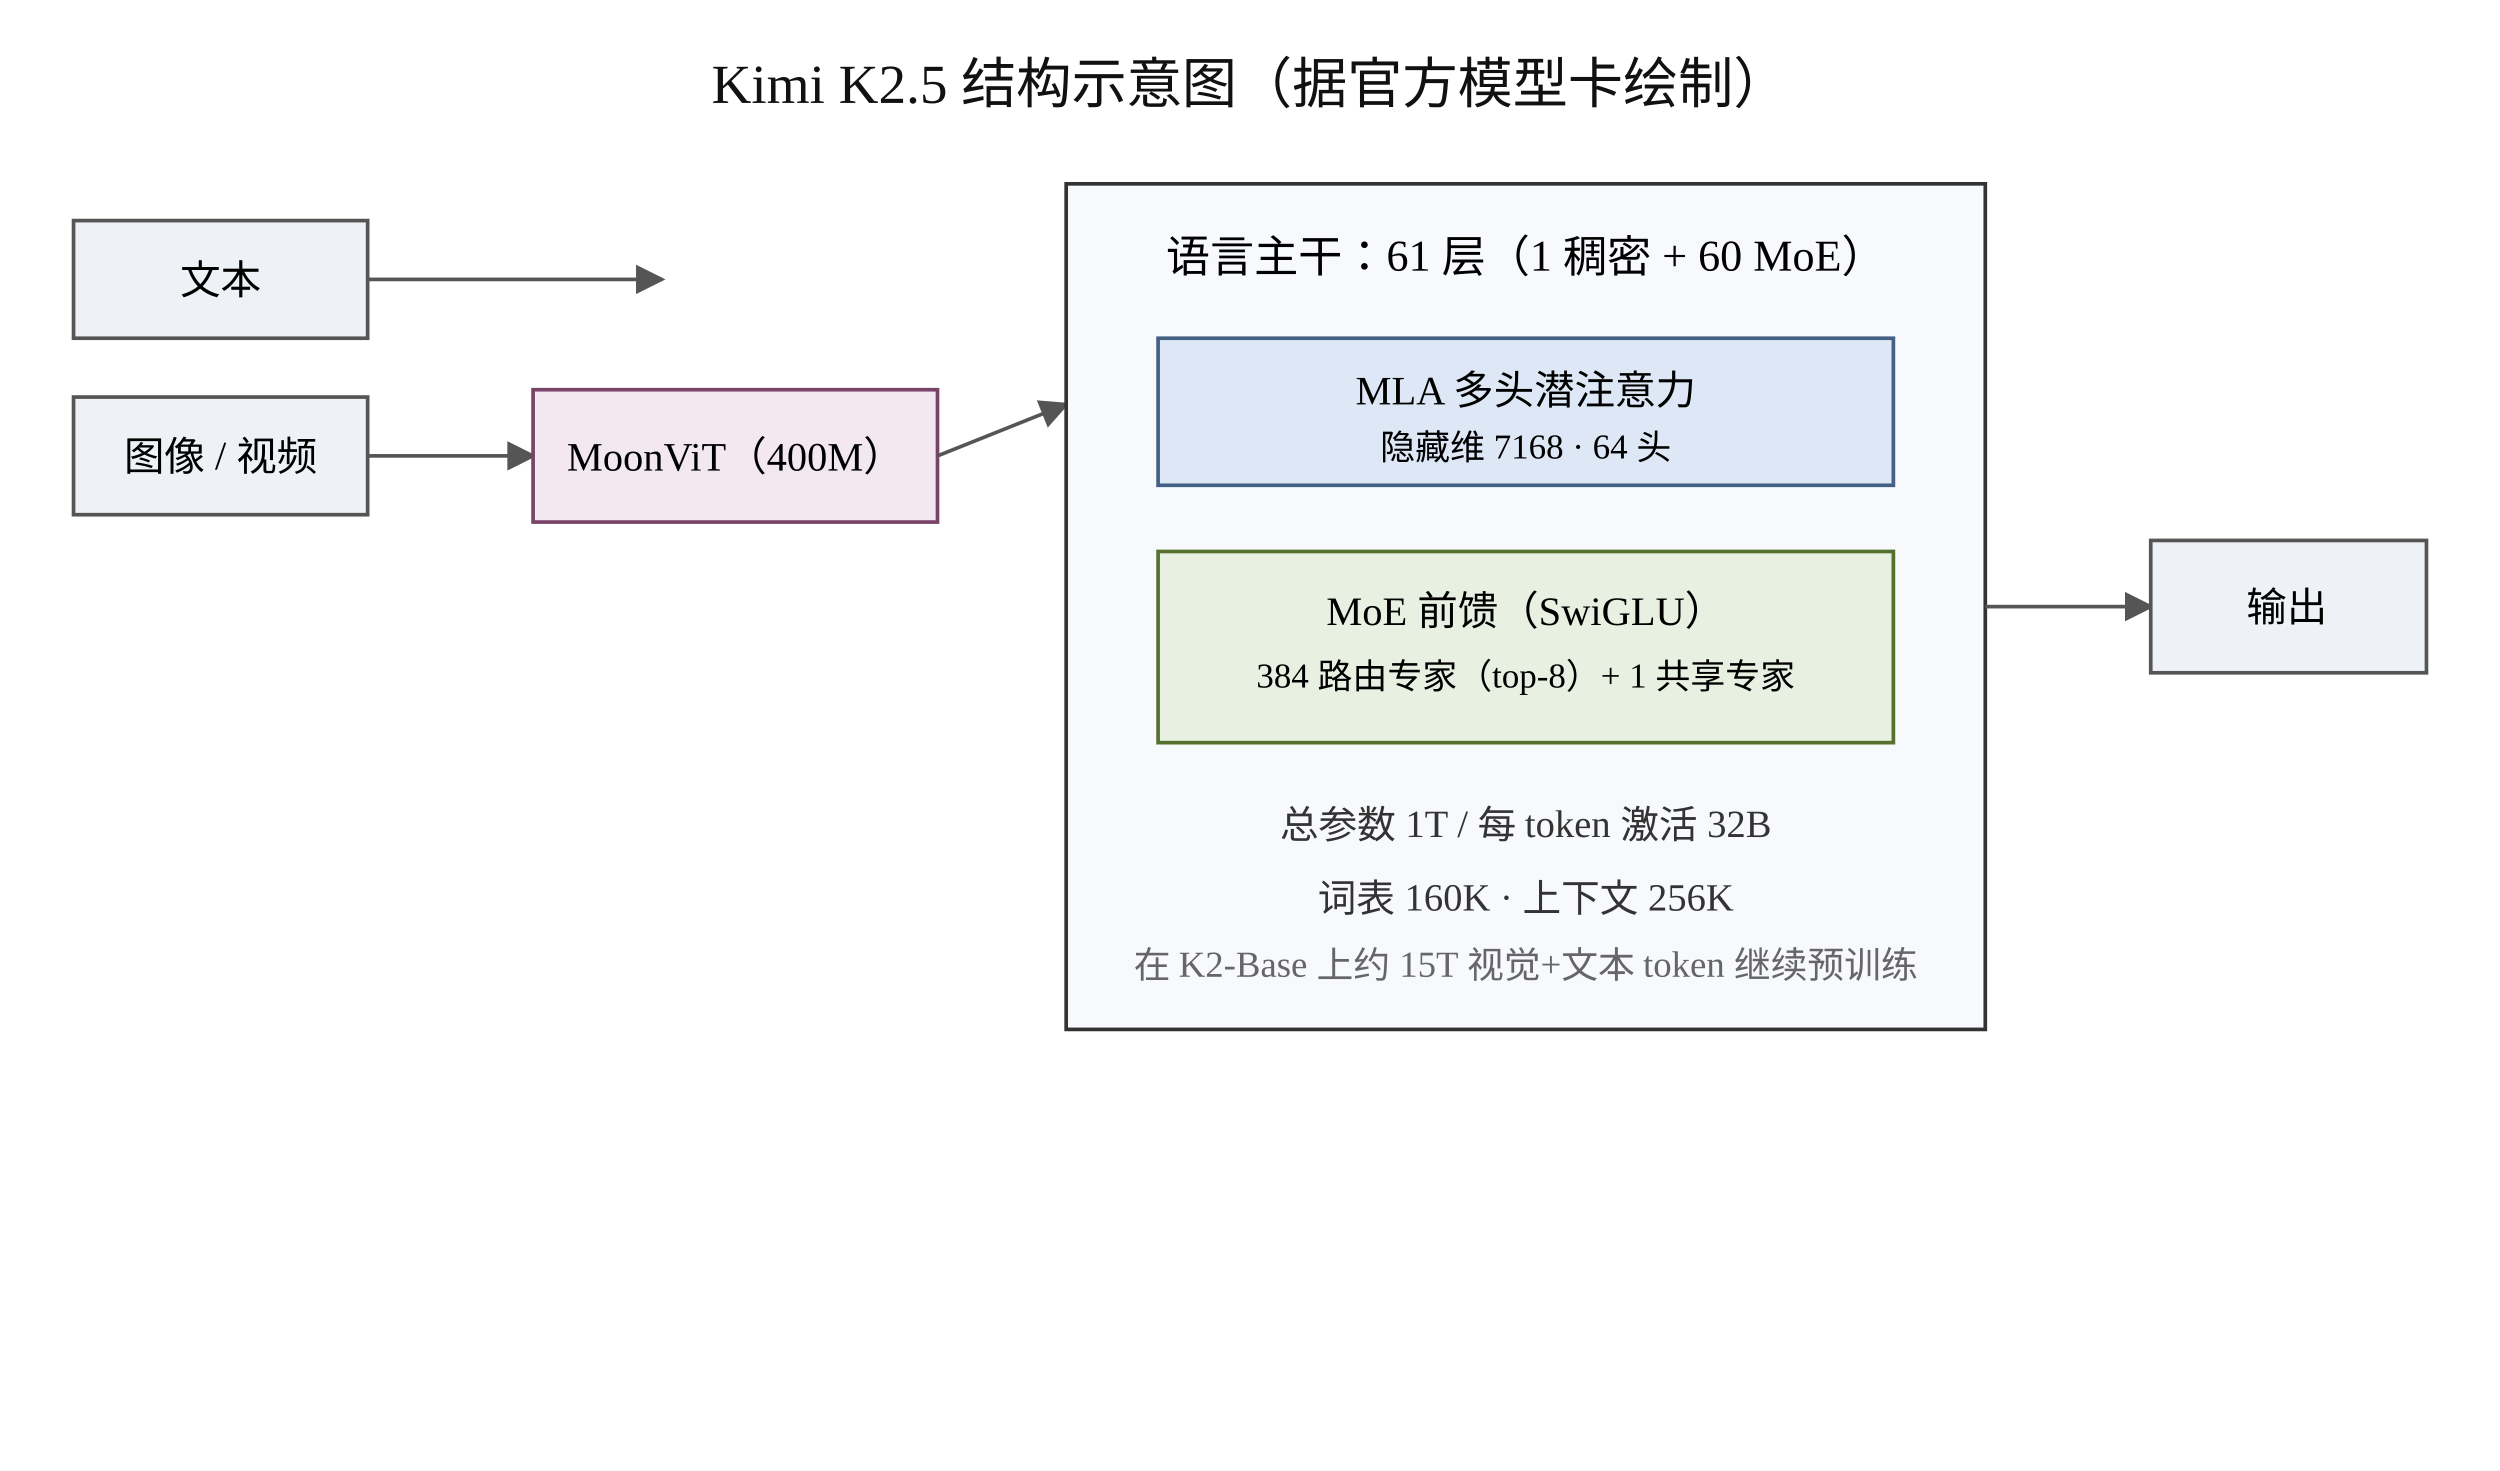
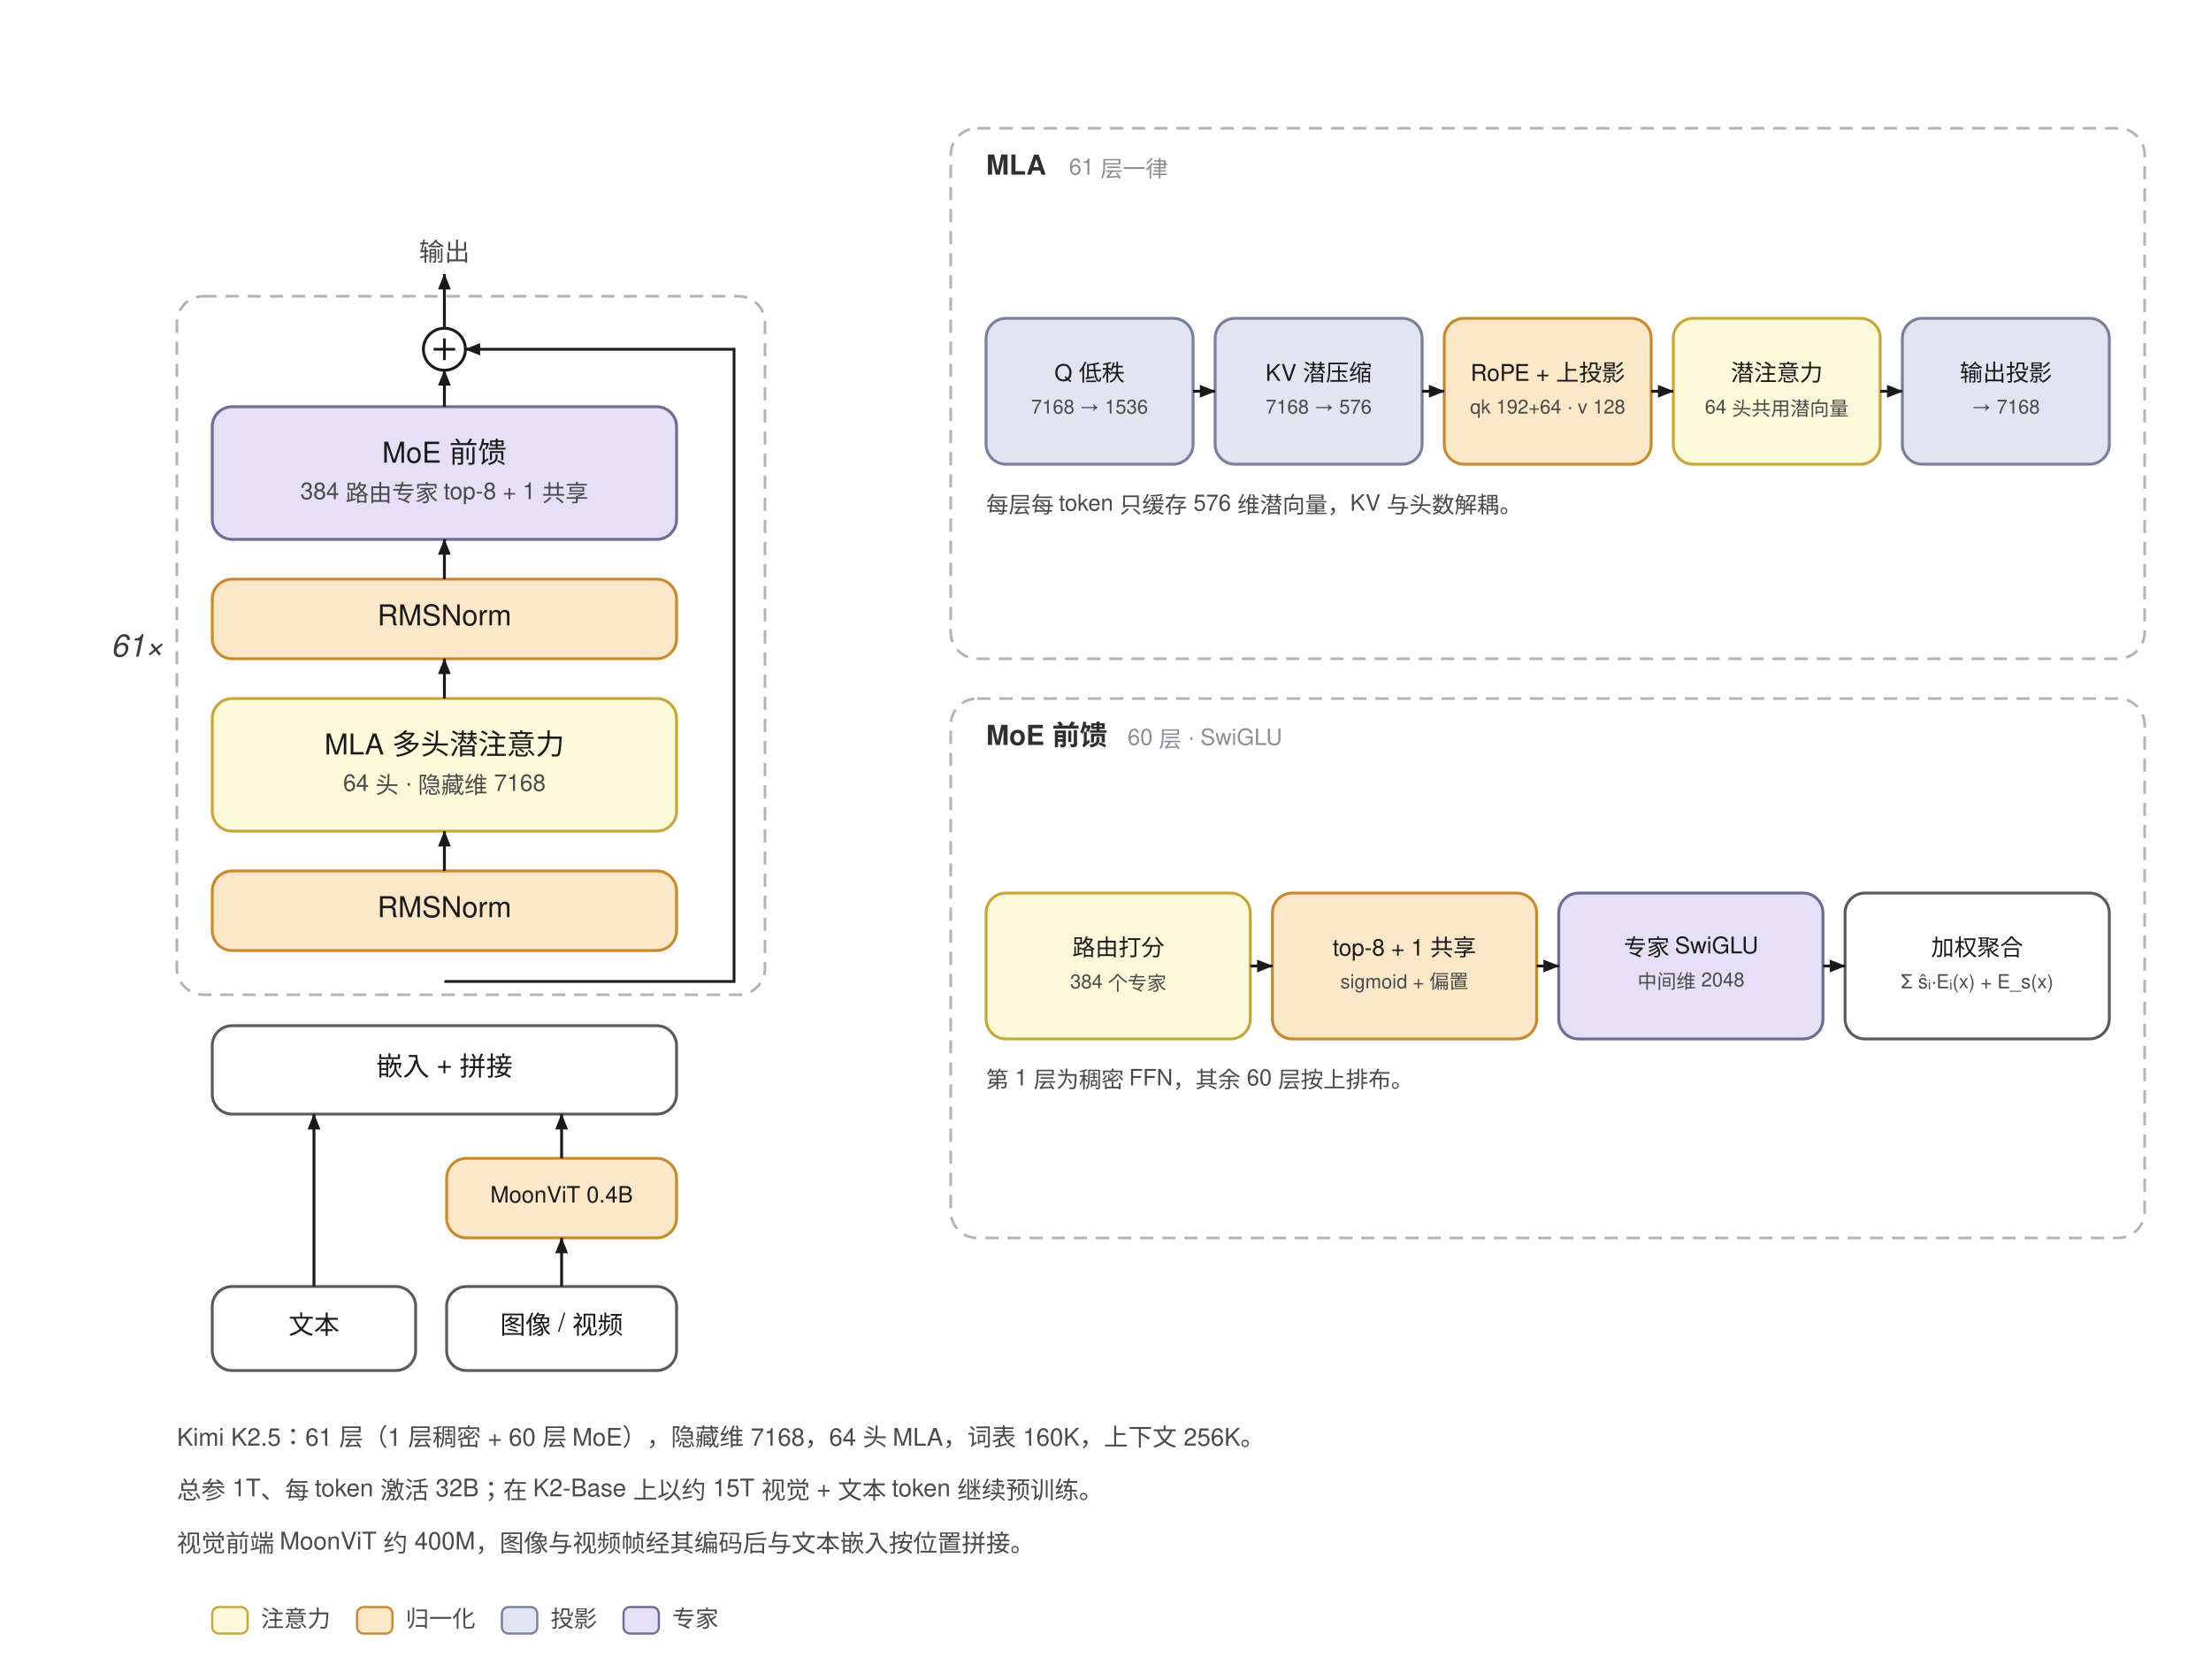
- <svg xmlns="http://www.w3.org/2000/svg" viewBox="0 0 680 400" font-family="Georgia, 'Times New Roman', serif">
-   <rect width="680" height="400" fill="#ffffff" />
-   <text x="340" y="28" text-anchor="middle" font-size="15" fill="#111">Kimi K2.5 结构示意图（据官方模型卡绘制）</text>
-   <rect x="20" y="60" width="80" height="32" fill="#eef2f7" stroke="#555" />
-   <text x="60" y="80" text-anchor="middle" font-size="11">文本</text>
-   <rect x="20" y="108" width="80" height="32" fill="#eef2f7" stroke="#555" />
-   <text x="60" y="128" text-anchor="middle" font-size="11">图像 / 视频</text>
-   <line x1="100" y1="124" x2="145" y2="124" stroke="#555" marker-end="url(#a)" />
-   <rect x="145" y="106" width="110" height="36" fill="#f3e8ef" stroke="#7a4468" />
-   <text x="200" y="128" text-anchor="middle" font-size="11">MoonViT（400M）</text>
-   <line x1="100" y1="76" x2="180" y2="76" stroke="#555" marker-end="url(#a)" />
-   <line x1="255" y1="124" x2="290" y2="110" stroke="#555" marker-end="url(#a)" />
-   <rect x="290" y="50" width="250" height="230" fill="#f7f9fc" stroke="#333" />
-   <text x="415" y="74" text-anchor="middle" font-size="12">语言主干：61 层（1 稠密 + 60 MoE）</text>
-   <rect x="315" y="92" width="200" height="40" fill="#dde7f5" stroke="#446084" />
-   <text x="415" y="110" text-anchor="middle" font-size="11">MLA 多头潜注意力</text>
-   <text x="415" y="125" text-anchor="middle" font-size="9.5">隐藏维 7168 · 64 头</text>
-   <rect x="315" y="150" width="200" height="52" fill="#e8f0e2" stroke="#55702f" />
-   <text x="415" y="170" text-anchor="middle" font-size="11">MoE 前馈（SwiGLU）</text>
-   <text x="415" y="187" text-anchor="middle" font-size="9.5">384 路由专家（top-8）+ 1 共享专家</text>
-   <text x="415" y="228" text-anchor="middle" font-size="10.5" fill="#333">总参数 1T / 每 token 激活 32B</text>
-   <text x="415" y="248" text-anchor="middle" font-size="10.5" fill="#333">词表 160K · 上下文 256K</text>
-   <text x="415" y="266" text-anchor="middle" font-size="10" fill="#666">在 K2-Base 上约 15T 视觉+文本 token 继续预训练</text>
-   <line x1="540" y1="165" x2="585" y2="165" stroke="#555" marker-end="url(#a)" />
-   <rect x="585" y="147" width="75" height="36" fill="#eef2f7" stroke="#555" />
-   <text x="622" y="169" text-anchor="middle" font-size="11">输出</text>
+ <svg xmlns="http://www.w3.org/2000/svg" width="1000" height="760" viewBox="0 0 1000 760" font-family="Helvetica, Arial, 'Microsoft YaHei', 'PingFang SC', sans-serif">
  <defs>
-     <marker id="a" markerWidth="8" markerHeight="8" refX="7" refY="4" orient="auto">
-       <path d="M0,0 L8,4 L0,8 z" fill="#555" />
+     <marker id="ah" viewBox="0 0 10 10" refX="8.6" refY="5" markerWidth="6.2" markerHeight="6.2" orient="auto-start-reverse">
+       <path d="M0,1.4 L9,5 L0,8.6 z" fill="#1a1a1a" />
+     </marker>
+     <marker id="ag" viewBox="0 0 10 10" refX="8.6" refY="5" markerWidth="6.2" markerHeight="6.2" orient="auto-start-reverse">
+       <path d="M0,1.4 L9,5 L0,8.6 z" fill="#6f7377" />
    </marker>
  </defs>
+   <rect width="1000" height="760" fill="#ffffff" />
+   <rect x="96.0" y="582.0" width="92.0" height="38.0" rx="9" fill="#ffffff" stroke="#5a5a5a" stroke-width="1.3" fill-opacity="1" />
+   <text x="142.0" y="603.4" font-size="11.5" fill="#1a1a1a" text-anchor="middle">文本</text>
+   <rect x="202.0" y="582.0" width="104.0" height="38.0" rx="9" fill="#ffffff" stroke="#5a5a5a" stroke-width="1.3" fill-opacity="1" />
+   <text x="254.0" y="603.4" font-size="11.5" fill="#1a1a1a" text-anchor="middle">图像 / 视频</text>
+   <rect x="202.0" y="524.0" width="104.0" height="36.0" rx="9" fill="#fce7c9" stroke="#c98a2e" stroke-width="1.3" fill-opacity="1" />
+   <text x="254.0" y="544.0" font-size="10.2" fill="#1a1a1a" text-anchor="middle">MoonViT 0.4B</text>
+   <path d="M254.0,582.0 L254.0,560.0" fill="none" stroke="#1a1a1a" stroke-width="1.3" marker-end="url(#ah)" />
+   <rect x="96.0" y="464.0" width="210.0" height="40.0" rx="9" fill="#ffffff" stroke="#5a5a5a" stroke-width="1.3" fill-opacity="1" />
+   <text x="201.0" y="486.6" font-size="12" fill="#1a1a1a" text-anchor="middle">嵌入 + 拼接</text>
+   <path d="M142.0,582.0 L142.0,504.0" fill="none" stroke="#1a1a1a" stroke-width="1.3" marker-end="url(#ah)" />
+   <path d="M254.0,524.0 L254.0,504.0" fill="none" stroke="#1a1a1a" stroke-width="1.3" marker-end="url(#ah)" />
+   <rect x="96.0" y="394.0" width="210.0" height="36.0" rx="9" fill="#fce7c9" stroke="#c98a2e" stroke-width="1.3" fill-opacity="1" />
+   <text x="201.0" y="414.9" font-size="13" fill="#1a1a1a" text-anchor="middle">RMSNorm</text>
+   <rect x="96.0" y="316.0" width="210.0" height="60.0" rx="9" fill="#fbfbdc" stroke="#c9a63a" stroke-width="1.3" fill-opacity="1" />
+   <text x="201.0" y="341.3" font-size="13" fill="#1a1a1a" text-anchor="middle">MLA 多头潜注意力</text>
+   <text x="201.0" y="357.8" font-size="10.5" fill="#4a4a4a" text-anchor="middle">64 头 · 隐藏维 7168</text>
+   <rect x="96.0" y="262.0" width="210.0" height="36.0" rx="9" fill="#fce7c9" stroke="#c98a2e" stroke-width="1.3" fill-opacity="1" />
+   <text x="201.0" y="282.9" font-size="13" fill="#1a1a1a" text-anchor="middle">RMSNorm</text>
+   <rect x="96.0" y="184.0" width="210.0" height="60.0" rx="9" fill="#e6e0f6" stroke="#6f6a96" stroke-width="1.3" fill-opacity="1" />
+   <text x="201.0" y="209.3" font-size="13" fill="#1a1a1a" text-anchor="middle">MoE 前馈</text>
+   <text x="201.0" y="225.8" font-size="10.5" fill="#4a4a4a" text-anchor="middle">384 路由专家 top-8 + 1 共享</text>
+   <path d="M201.0,394.0 L201.0,376.0" fill="none" stroke="#1a1a1a" stroke-width="1.3" marker-end="url(#ah)" />
+   <path d="M201.0,316.0 L201.0,298.0" fill="none" stroke="#1a1a1a" stroke-width="1.3" marker-end="url(#ah)" />
+   <path d="M201.0,262.0 L201.0,244.0" fill="none" stroke="#1a1a1a" stroke-width="1.3" marker-end="url(#ah)" />
+   <path d="M201.0,184.0 L201.0,167.5" fill="none" stroke="#1a1a1a" stroke-width="1.3" marker-end="url(#ah)" />
+   <circle cx="201.0" cy="158.0" r="9.5" fill="#ffffff" stroke="#1a1a1a" stroke-width="1.3" />
+   <path d="M196.1,158.0 L205.9,158.0 M201.0,153.1 L201.0,162.9" stroke="#1a1a1a" stroke-width="1.2" />
+   <rect x="80.0" y="134.0" width="266.0" height="316.0" rx="12" fill="none" stroke="#b0b4b8" stroke-width="1.2" stroke-dasharray="6 4" fill-opacity="1" />
+   <text x="62.0" y="297.0" font-size="14" fill="#3a3a3a" text-anchor="middle" font-style="italic">61×</text>
+   <path d="M201.0,444.0 L332.0,444.0 L332.0,158.0 L210.5,158.0" fill="none" stroke="#1a1a1a" stroke-width="1.25" marker-end="url(#ah)" />
+   <path d="M201.0,148.5 L201.0,124.0" fill="none" stroke="#1a1a1a" stroke-width="1.3" marker-end="url(#ah)" />
+   <text x="201.0" y="118.0" font-size="11.5" fill="#4a4a4a" text-anchor="middle">输出</text>
+   <rect x="430.0" y="58.0" width="540.0" height="240.0" rx="12" fill="none" stroke="#b0b4b8" stroke-width="1.2" stroke-dasharray="6 4" fill-opacity="1" />
+   <text x="446.0" y="79.0" font-size="12.5" fill="#2f2f2f" text-anchor="start" font-weight="600">MLA</text>
+   <text x="483.5" y="79.0" font-size="10.2" fill="#8a8f94" text-anchor="start">61 层一律</text>
+   <rect x="446.0" y="144.0" width="93.6" height="66.0" rx="9" fill="#e3e4f2" stroke="#7b7f9e" stroke-width="1.3" fill-opacity="1" />
+   <text x="492.8" y="172.3" font-size="10.4" fill="#1a1a1a" text-anchor="middle">Q 低秩</text>
+   <text x="492.8" y="187.1" font-size="8.8" fill="#4a4a4a" text-anchor="middle">7168 → 1536</text>
+   <rect x="549.6" y="144.0" width="93.6" height="66.0" rx="9" fill="#e3e4f2" stroke="#7b7f9e" stroke-width="1.3" fill-opacity="1" />
+   <text x="596.4" y="172.3" font-size="10.4" fill="#1a1a1a" text-anchor="middle">KV 潜压缩</text>
+   <text x="596.4" y="187.1" font-size="8.8" fill="#4a4a4a" text-anchor="middle">7168 → 576</text>
+   <rect x="653.2" y="144.0" width="93.6" height="66.0" rx="9" fill="#fce7c9" stroke="#c98a2e" stroke-width="1.3" fill-opacity="1" />
+   <text x="700.0" y="172.3" font-size="10.4" fill="#1a1a1a" text-anchor="middle">RoPE + 上投影</text>
+   <text x="700.0" y="187.1" font-size="8.8" fill="#4a4a4a" text-anchor="middle">qk 192+64 · v 128</text>
+   <rect x="756.8" y="144.0" width="93.6" height="66.0" rx="9" fill="#fbfbdc" stroke="#c9a63a" stroke-width="1.3" fill-opacity="1" />
+   <text x="803.6" y="172.3" font-size="10.4" fill="#1a1a1a" text-anchor="middle">潜注意力</text>
+   <text x="803.6" y="187.1" font-size="8.8" fill="#4a4a4a" text-anchor="middle">64 头共用潜向量</text>
+   <rect x="860.4" y="144.0" width="93.6" height="66.0" rx="9" fill="#e3e4f2" stroke="#7b7f9e" stroke-width="1.3" fill-opacity="1" />
+   <text x="907.2" y="172.3" font-size="10.4" fill="#1a1a1a" text-anchor="middle">输出投影</text>
+   <text x="907.2" y="187.1" font-size="8.8" fill="#4a4a4a" text-anchor="middle">→ 7168</text>
+   <path d="M539.6,177.0 L549.6,177.0" fill="none" stroke="#1a1a1a" stroke-width="1.3" marker-end="url(#ah)" />
+   <path d="M643.2,177.0 L653.2,177.0" fill="none" stroke="#1a1a1a" stroke-width="1.3" marker-end="url(#ah)" />
+   <path d="M746.8,177.0 L756.8,177.0" fill="none" stroke="#1a1a1a" stroke-width="1.3" marker-end="url(#ah)" />
+   <path d="M850.4,177.0 L860.4,177.0" fill="none" stroke="#1a1a1a" stroke-width="1.3" marker-end="url(#ah)" />
+   <text x="446.0" y="232.0" font-size="10.2" fill="#4a4a4a" text-anchor="start">每层每 token 只缓存 576 维潜向量，KV 与头数解耦。</text>
+   <rect x="430.0" y="316.0" width="540.0" height="244.0" rx="12" fill="none" stroke="#b0b4b8" stroke-width="1.2" stroke-dasharray="6 4" fill-opacity="1" />
+   <text x="446.0" y="337.0" font-size="12.5" fill="#2f2f2f" text-anchor="start" font-weight="600">MoE 前馈</text>
+   <text x="510.0" y="337.0" font-size="10.2" fill="#8a8f94" text-anchor="start">60 层 · SwiGLU</text>
+   <rect x="446.0" y="404.0" width="119.5" height="66.0" rx="9" fill="#fbfbdc" stroke="#c9a63a" stroke-width="1.3" fill-opacity="1" />
+   <text x="505.8" y="432.3" font-size="10.4" fill="#1a1a1a" text-anchor="middle">路由打分</text>
+   <text x="505.8" y="447.1" font-size="8.8" fill="#4a4a4a" text-anchor="middle">384 个专家</text>
+   <rect x="575.5" y="404.0" width="119.5" height="66.0" rx="9" fill="#fce7c9" stroke="#c98a2e" stroke-width="1.3" fill-opacity="1" />
+   <text x="635.2" y="432.3" font-size="10.4" fill="#1a1a1a" text-anchor="middle">top-8 + 1 共享</text>
+   <text x="635.2" y="447.1" font-size="8.8" fill="#4a4a4a" text-anchor="middle">sigmoid + 偏置</text>
+   <rect x="705.0" y="404.0" width="119.5" height="66.0" rx="9" fill="#e6e0f6" stroke="#6f6a96" stroke-width="1.3" fill-opacity="1" />
+   <text x="764.8" y="432.3" font-size="10.4" fill="#1a1a1a" text-anchor="middle">专家 SwiGLU</text>
+   <text x="764.8" y="447.1" font-size="8.8" fill="#4a4a4a" text-anchor="middle">中间维 2048</text>
+   <rect x="834.5" y="404.0" width="119.5" height="66.0" rx="9" fill="#ffffff" stroke="#5a5a5a" stroke-width="1.3" fill-opacity="1" />
+   <text x="894.2" y="432.3" font-size="10.4" fill="#1a1a1a" text-anchor="middle">加权聚合</text>
+   <text x="894.2" y="447.1" font-size="8.8" fill="#4a4a4a" text-anchor="middle">Σ ŝᵢ·Eᵢ(x) + E_s(x)</text>
+   <path d="M565.5,437.0 L575.5,437.0" fill="none" stroke="#1a1a1a" stroke-width="1.3" marker-end="url(#ah)" />
+   <path d="M695.0,437.0 L705.0,437.0" fill="none" stroke="#1a1a1a" stroke-width="1.3" marker-end="url(#ah)" />
+   <path d="M824.5,437.0 L834.5,437.0" fill="none" stroke="#1a1a1a" stroke-width="1.3" marker-end="url(#ah)" />
+   <text x="446.0" y="492.0" font-size="10.2" fill="#4a4a4a" text-anchor="start">第 1 层为稠密 FFN，其余 60 层按上排布。</text>
+   <text x="80.0" y="654.0" font-size="11" fill="#4a4a4a" text-anchor="start">Kimi K2.5：61 层（1 层稠密 + 60 层 MoE），隐藏维 7168，64 头 MLA，词表 160K，上下文 256K。</text>
+   <text x="80.0" y="678.0" font-size="11" fill="#4a4a4a" text-anchor="start">总参 1T、每 token 激活 32B；在 K2-Base 上以约 15T 视觉 + 文本 token 继续预训练。</text>
+   <text x="80.0" y="702.0" font-size="11" fill="#4a4a4a" text-anchor="start">视觉前端 MoonViT 约 400M，图像与视频帧经其编码后与文本嵌入按位置拼接。</text>
+   <rect x="96.0" y="727.0" width="16.0" height="12.0" rx="3" fill="#fbfbdc" stroke="#c9a63a" stroke-width="1.0" fill-opacity="1" />
+   <text x="118.0" y="736.0" font-size="10.5" fill="#4a4a4a" text-anchor="start">注意力</text>
+   <rect x="161.5" y="727.0" width="16.0" height="12.0" rx="3" fill="#fce7c9" stroke="#c98a2e" stroke-width="1.0" fill-opacity="1" />
+   <text x="183.5" y="736.0" font-size="10.5" fill="#4a4a4a" text-anchor="start">归一化</text>
+   <rect x="227.0" y="727.0" width="16.0" height="12.0" rx="3" fill="#e3e4f2" stroke="#7b7f9e" stroke-width="1.0" fill-opacity="1" />
+   <text x="249.0" y="736.0" font-size="10.5" fill="#4a4a4a" text-anchor="start">投影</text>
+   <rect x="282.0" y="727.0" width="16.0" height="12.0" rx="3" fill="#e6e0f6" stroke="#6f6a96" stroke-width="1.0" fill-opacity="1" />
+   <text x="304.0" y="736.0" font-size="10.5" fill="#4a4a4a" text-anchor="start">专家</text>
</svg>
